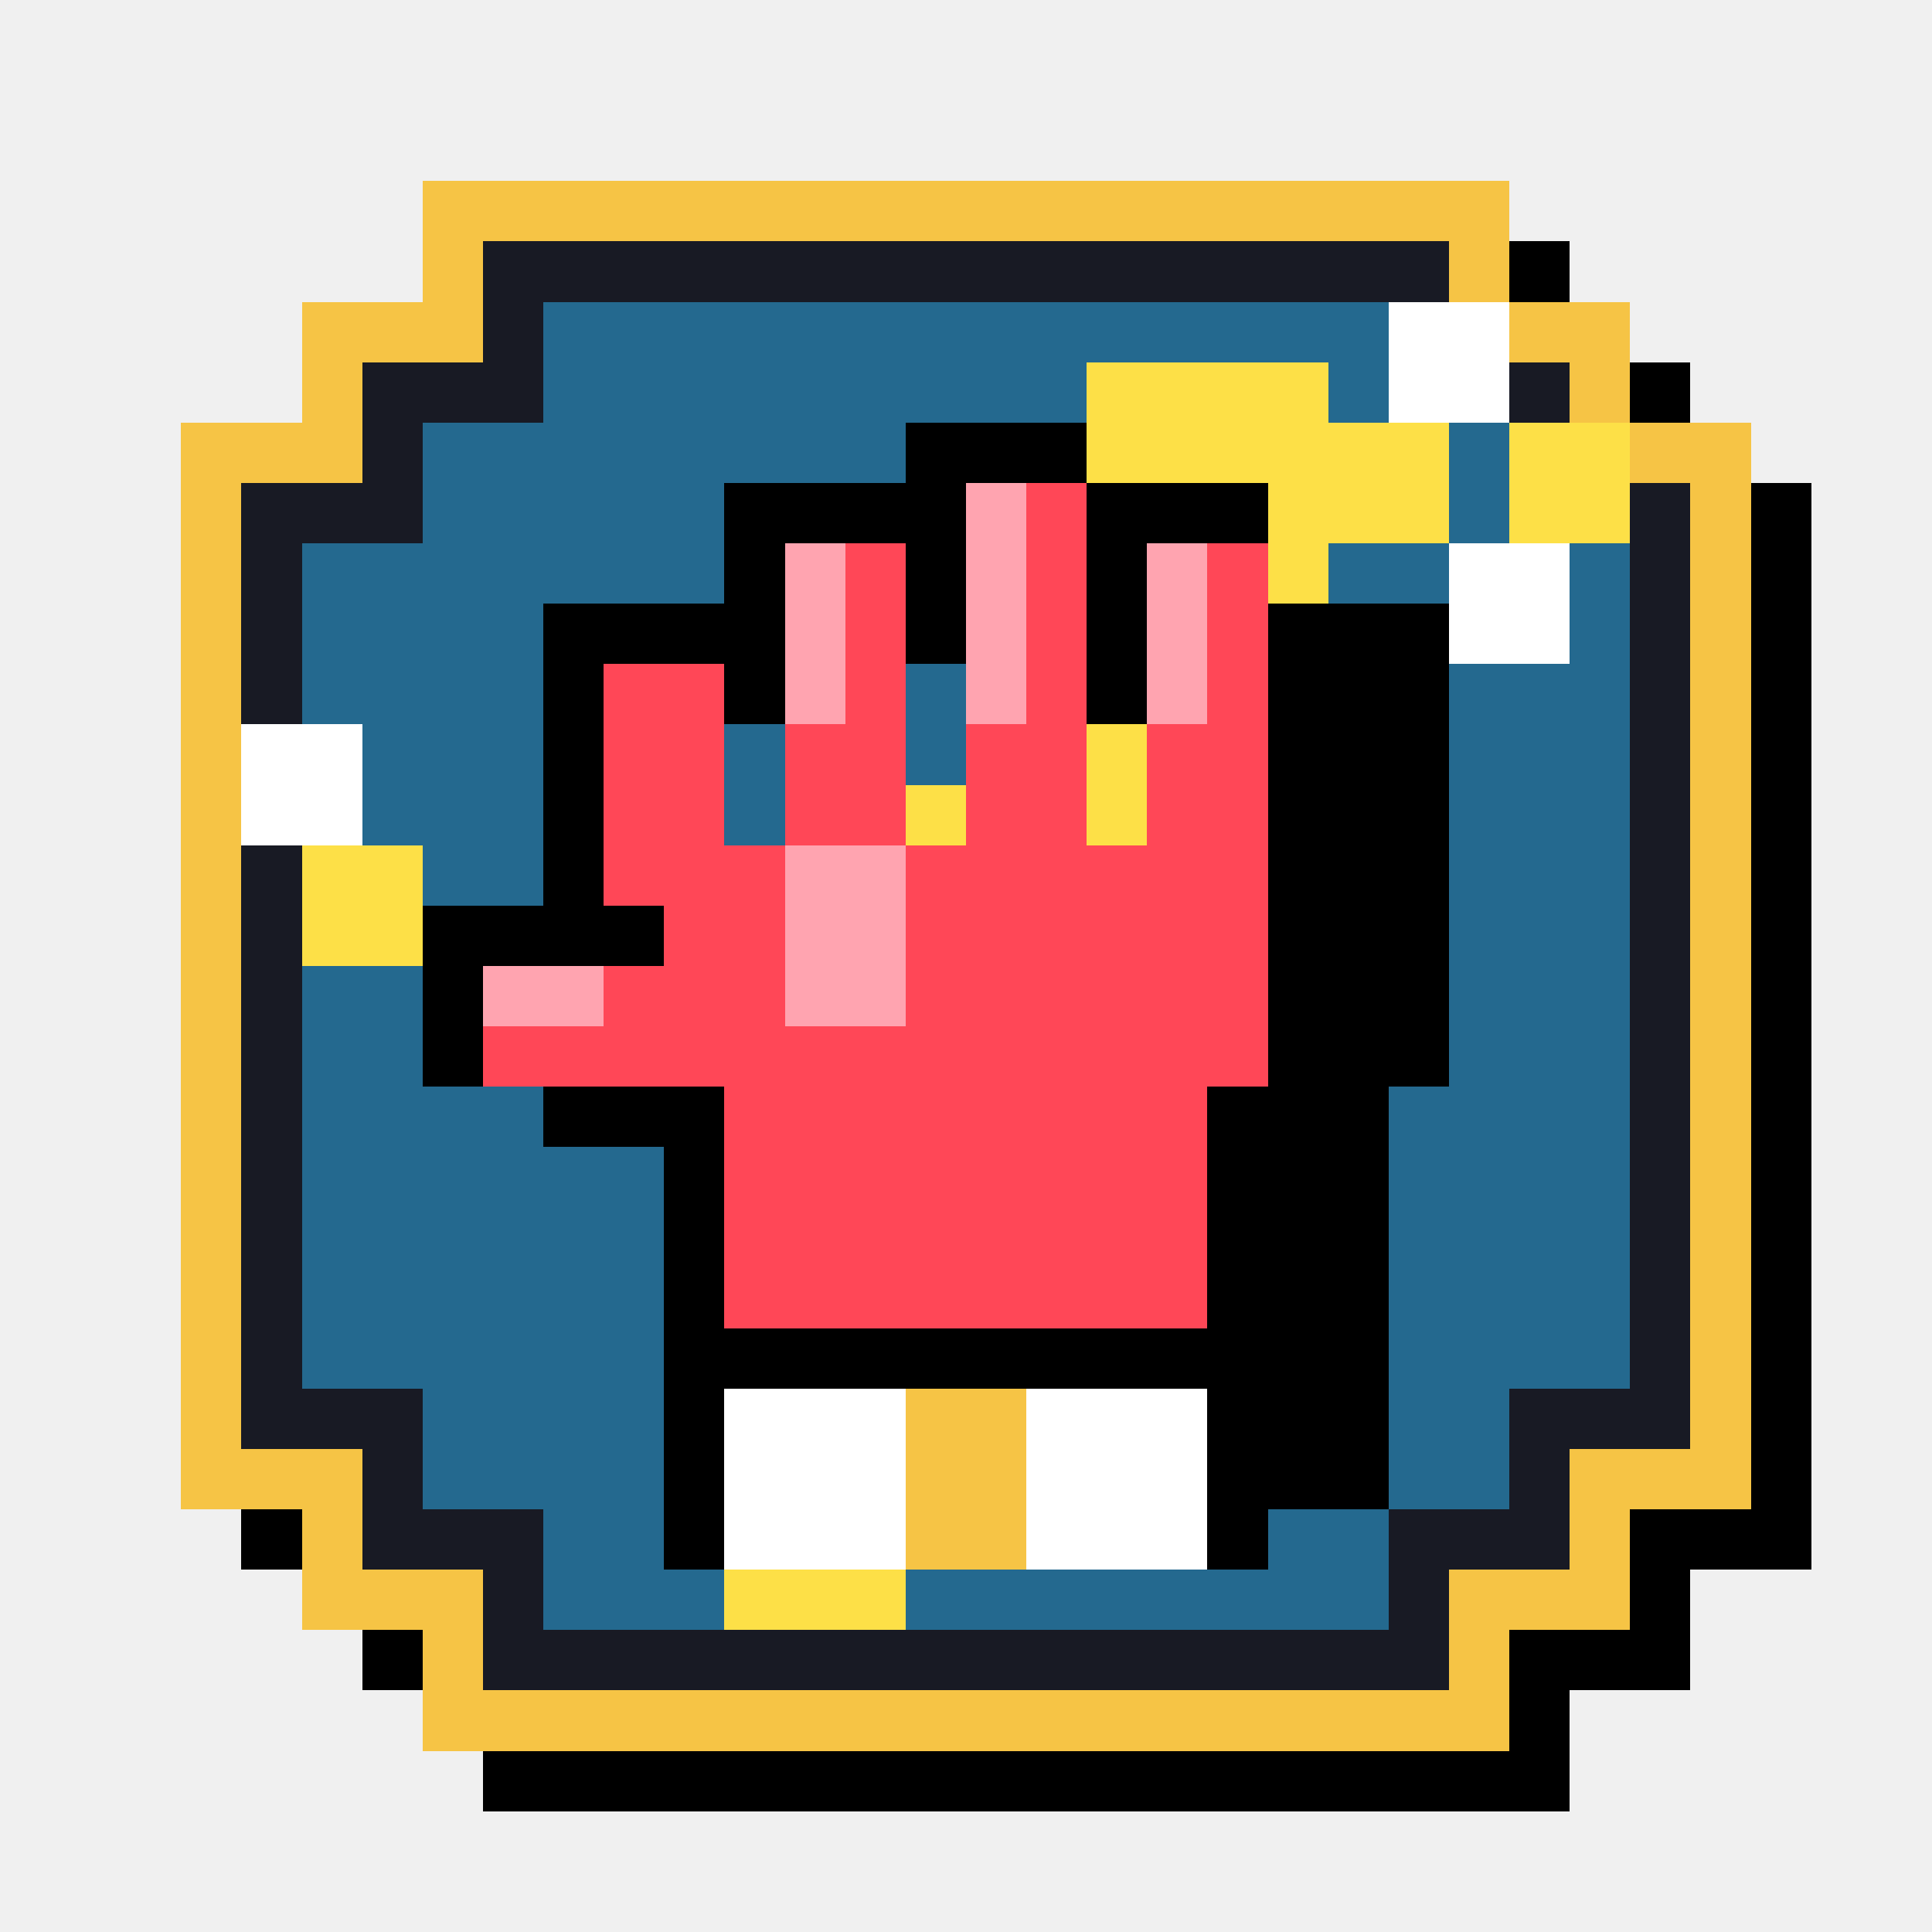
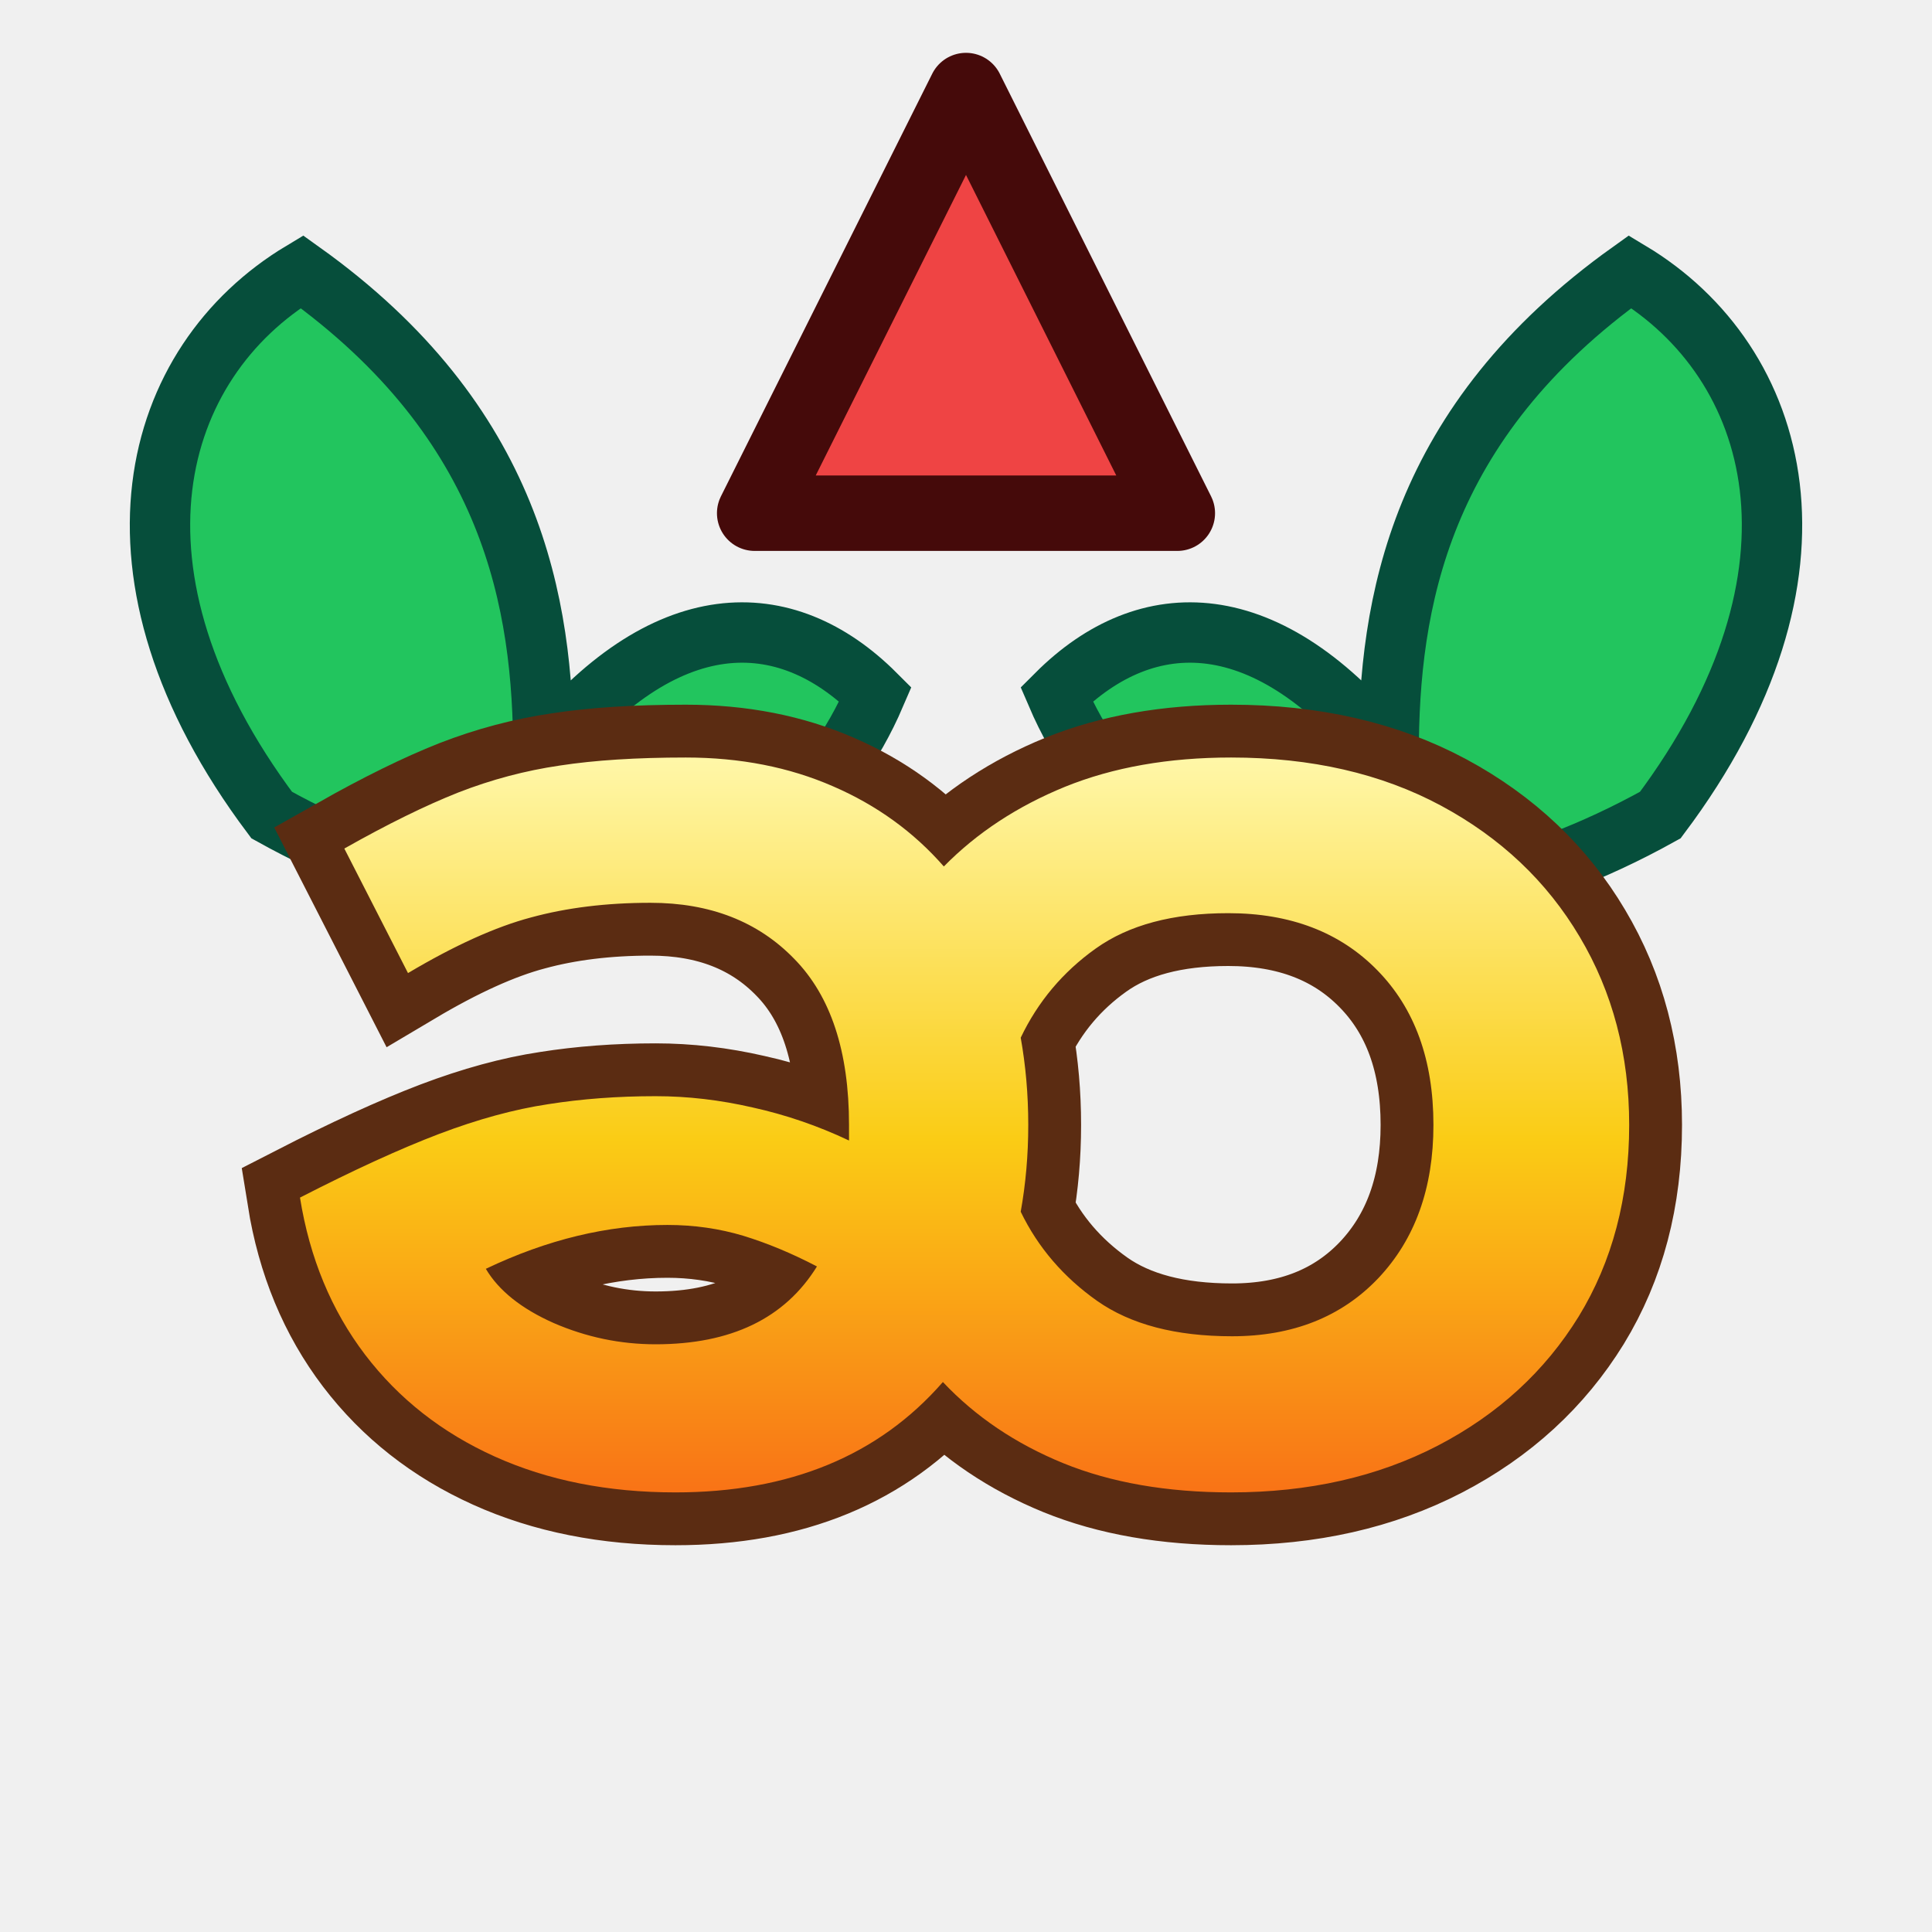
- <svg xmlns="http://www.w3.org/2000/svg" viewBox="0 0 64 64" shape-rendering="crispEdges">
-   <rect x="12" y="12" width="44" height="44" fill="#000000" />
-   <rect x="8" y="16" width="52" height="36" fill="#000000" />
-   <rect x="16" y="8" width="36" height="52" fill="#000000" />
-   <rect x="10" y="10" width="44" height="44" fill="#F6C445" />
-   <rect x="6" y="14" width="52" height="36" fill="#F6C445" />
-   <rect x="14" y="6" width="36" height="52" fill="#F6C445" />
-   <rect x="12" y="12" width="40" height="40" fill="#181A24" />
-   <rect x="8" y="16" width="48" height="32" fill="#181A24" />
-   <rect x="16" y="8" width="32" height="48" fill="#181A24" />
-   <rect x="14" y="14" width="36" height="36" fill="#24698F" />
-   <rect x="10" y="18" width="44" height="28" fill="#24698F" />
-   <rect x="18" y="10" width="28" height="44" fill="#24698F" />
-   <rect x="36" y="12" width="8" height="8" fill="#FDE047" />
-   <rect x="32" y="20" width="8" height="8" fill="#FDE047" />
-   <rect x="28" y="26" width="16" height="6" fill="#FDE047" />
-   <rect x="30" y="32" width="8" height="8" fill="#FDE047" />
-   <rect x="26" y="40" width="8" height="8" fill="#FDE047" />
-   <rect x="24" y="48" width="6" height="6" fill="#FDE047" />
-   <rect x="18" y="20" width="6" height="18" fill="#000000" />
-   <rect x="24" y="16" width="6" height="8" fill="#000000" />
-   <rect x="30" y="14" width="6" height="8" fill="#000000" />
-   <rect x="36" y="16" width="6" height="8" fill="#000000" />
-   <rect x="42" y="20" width="6" height="16" fill="#000000" />
-   <rect x="22" y="36" width="24" height="14" fill="#000000" />
-   <rect x="20" y="22" width="4" height="14" fill="#FF4757" />
-   <rect x="26" y="18" width="4" height="18" fill="#FF4757" />
-   <rect x="32" y="16" width="4" height="20" fill="#FF4757" />
-   <rect x="38" y="18" width="4" height="18" fill="#FF4757" />
-   <rect x="24" y="28" width="16" height="16" fill="#FF4757" />
-   <rect x="26" y="18" width="2" height="6" fill="#FFA4B0" />
-   <rect x="32" y="16" width="2" height="8" fill="#FFA4B0" />
-   <rect x="38" y="18" width="2" height="6" fill="#FFA4B0" />
-   <rect x="26" y="28" width="4" height="6" fill="#FFA4B0" />
-   <rect x="14" y="30" width="8" height="6" fill="#000000" />
-   <rect x="16" y="32" width="6" height="4" fill="#FF4757" />
-   <rect x="16" y="32" width="4" height="2" fill="#FFA4B0" />
-   <rect x="22" y="44" width="20" height="8" fill="#000000" />
-   <rect x="24" y="46" width="16" height="6" fill="#FFFFFF" />
-   <rect x="30" y="46" width="4" height="6" fill="#F6C445" />
-   <rect x="46" y="10" width="4" height="4" fill="#FFFFFF" />
-   <rect x="44" y="14" width="4" height="4" fill="#FDE047" />
-   <rect x="50" y="14" width="4" height="4" fill="#FDE047" />
-   <rect x="48" y="18" width="4" height="4" fill="#FFFFFF" />
-   <rect x="8" y="24" width="4" height="4" fill="#FFFFFF" />
-   <rect x="10" y="28" width="4" height="4" fill="#FDE047" />
+ <svg xmlns="http://www.w3.org/2000/svg" viewBox="0 0 64 64" role="img" aria-labelledby="title">
+   <defs>
+     <linearGradient id="gold" x1="0" y1="0" x2="0" y2="1">
+       <stop offset="0" stop-color="#fff7a8" />
+       <stop offset=".52" stop-color="#facc15" />
+       <stop offset="1" stop-color="#f97316" />
+     </linearGradient>
+   </defs>
+   <path d="M32 3 39 17 25 17Z" fill="#ef4444" stroke="#450a0a" stroke-width="2.5" stroke-linejoin="round" />
+   <path d="M9 27C3 19 5 12 10 9c7 5 8 11 8 16 4-5 8-5 11-2-3 7-11 9-20 4Z" fill="#22c55e" stroke="#064e3b" stroke-width="2" />
+   <path d="M55 27c6-8 4-15-1-18-7 5-8 11-8 16-4-5-8-5-11-2 3 7 11 9 20 4Z" fill="#22c55e" stroke="#064e3b" stroke-width="2" />
+   <text x="32" y="49" text-anchor="middle" font-family="Aka08, Noto Sans Myanmar, Myanmar Text, sans-serif" font-size="43" font-weight="900" fill="url(#gold)" stroke="#5b2c12" stroke-width="3.5" paint-order="stroke fill">ဆ</text>
</svg>
